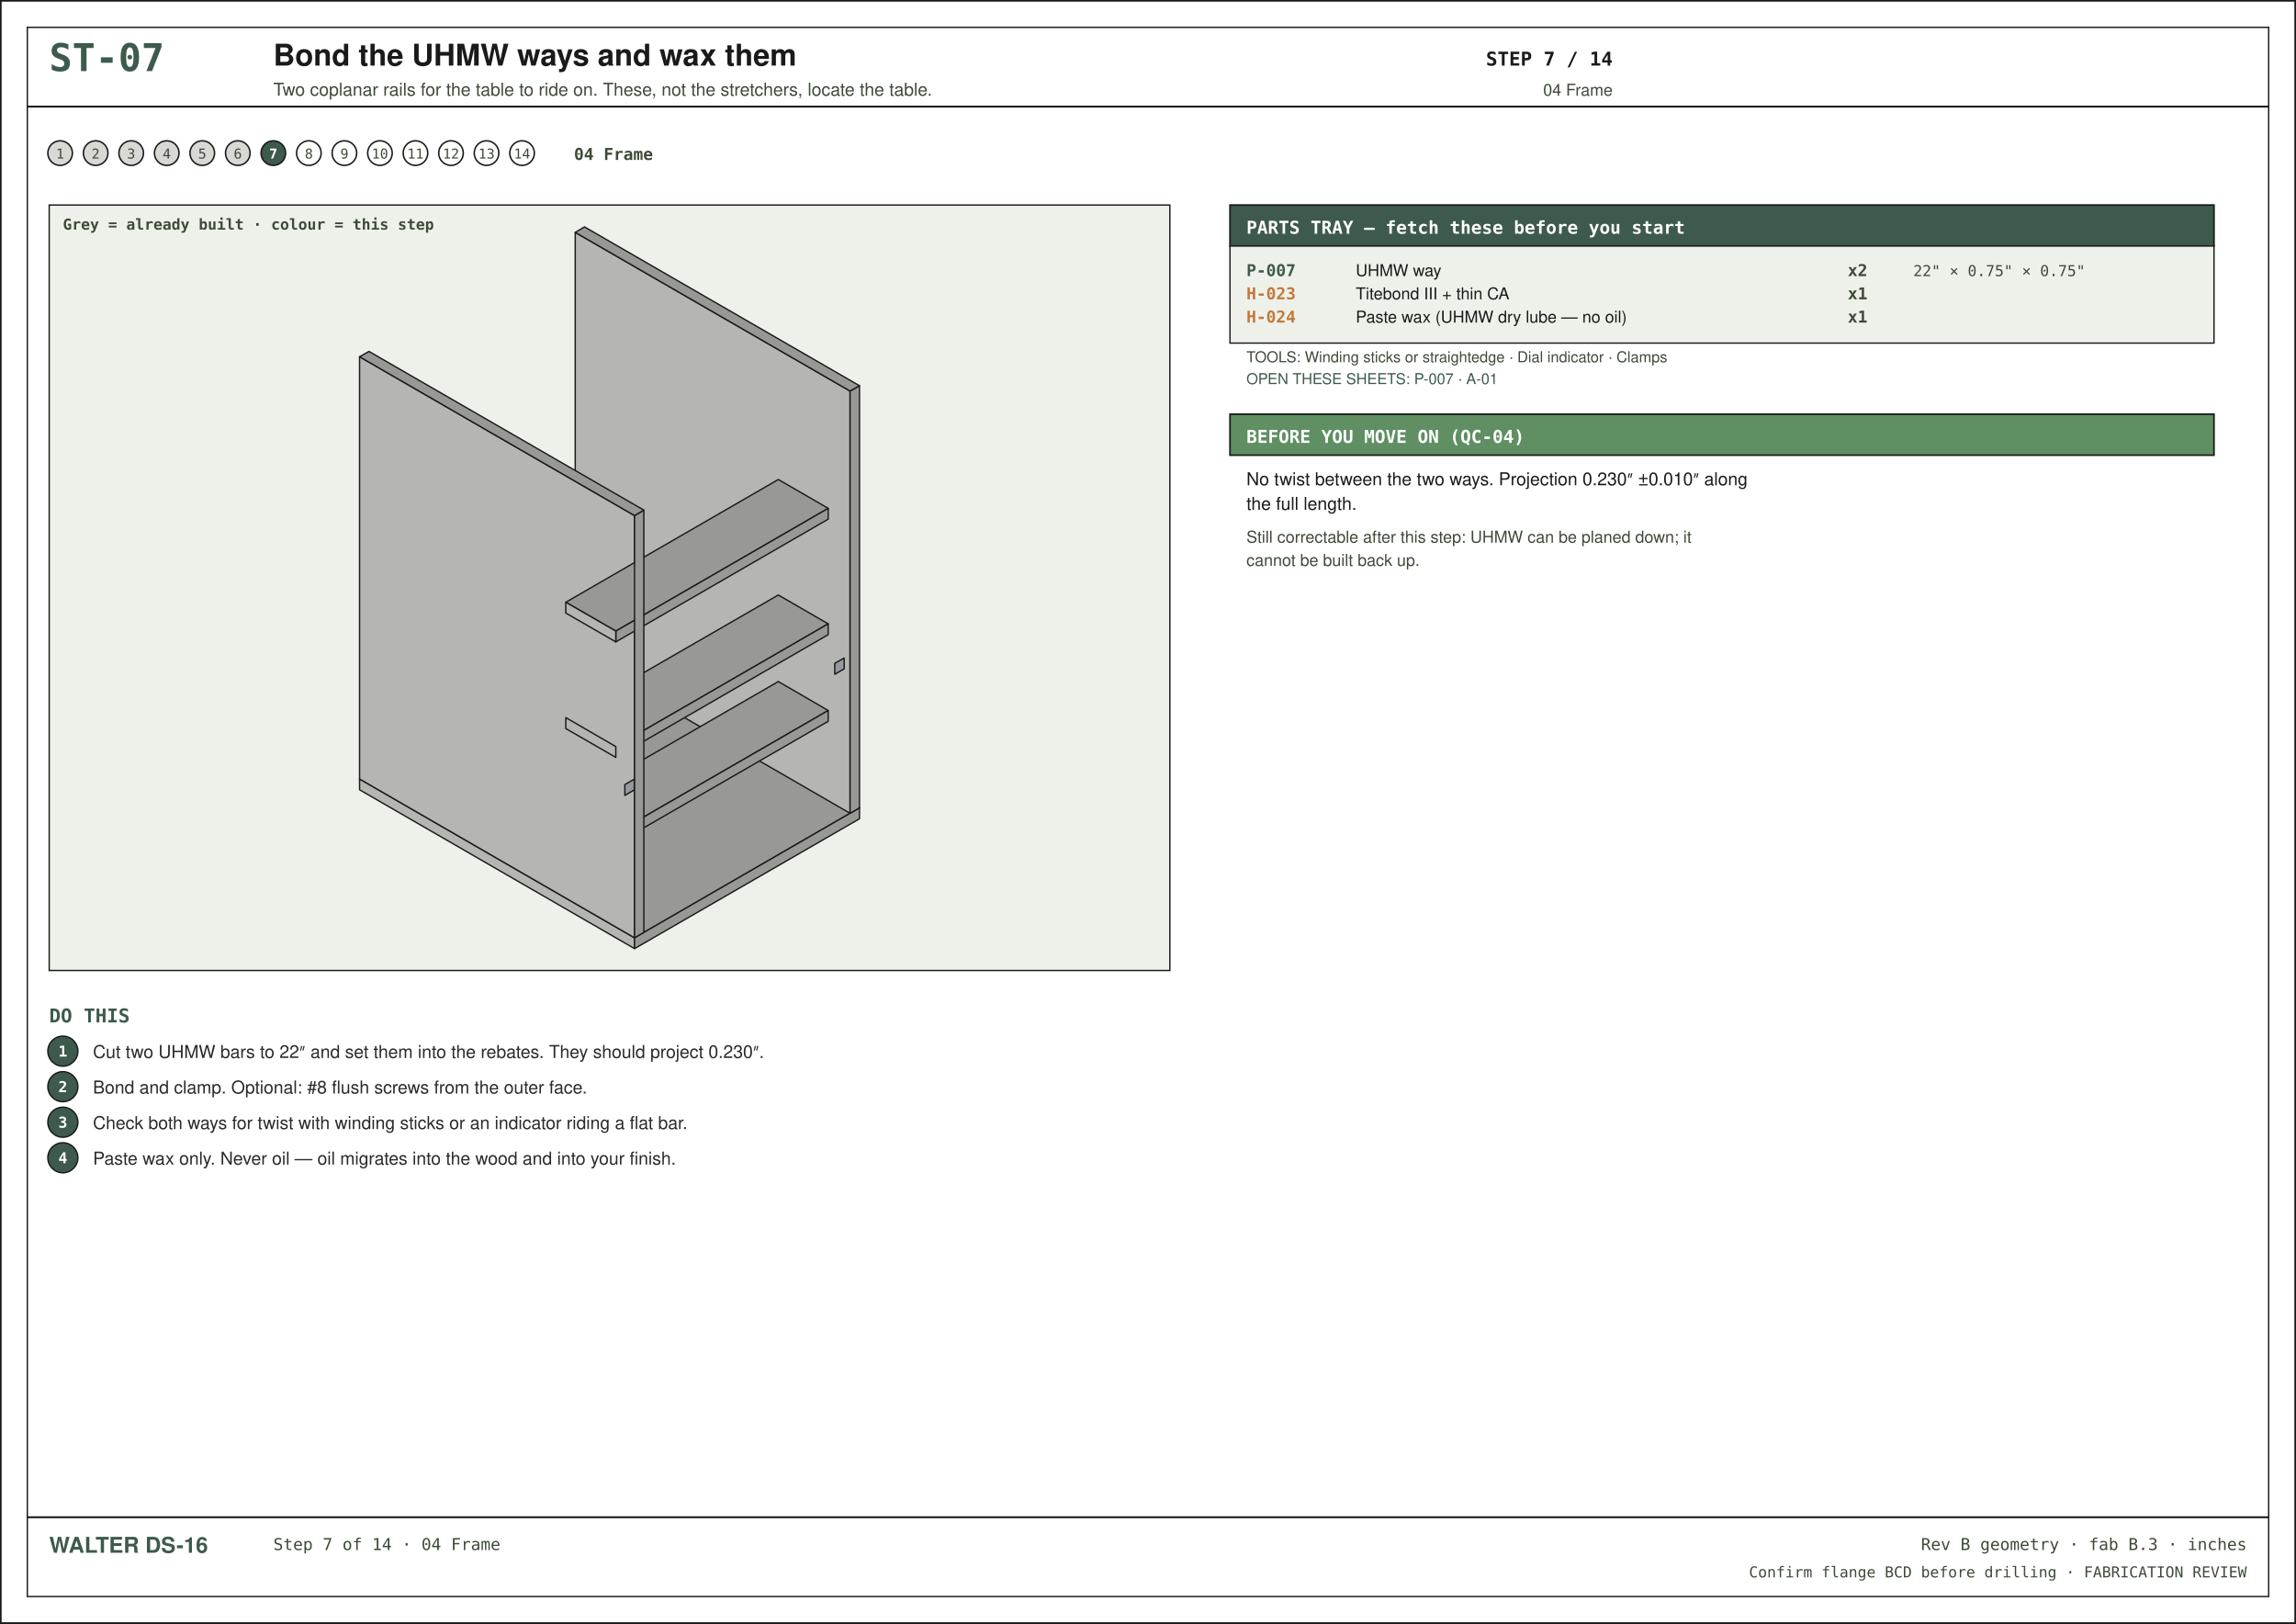
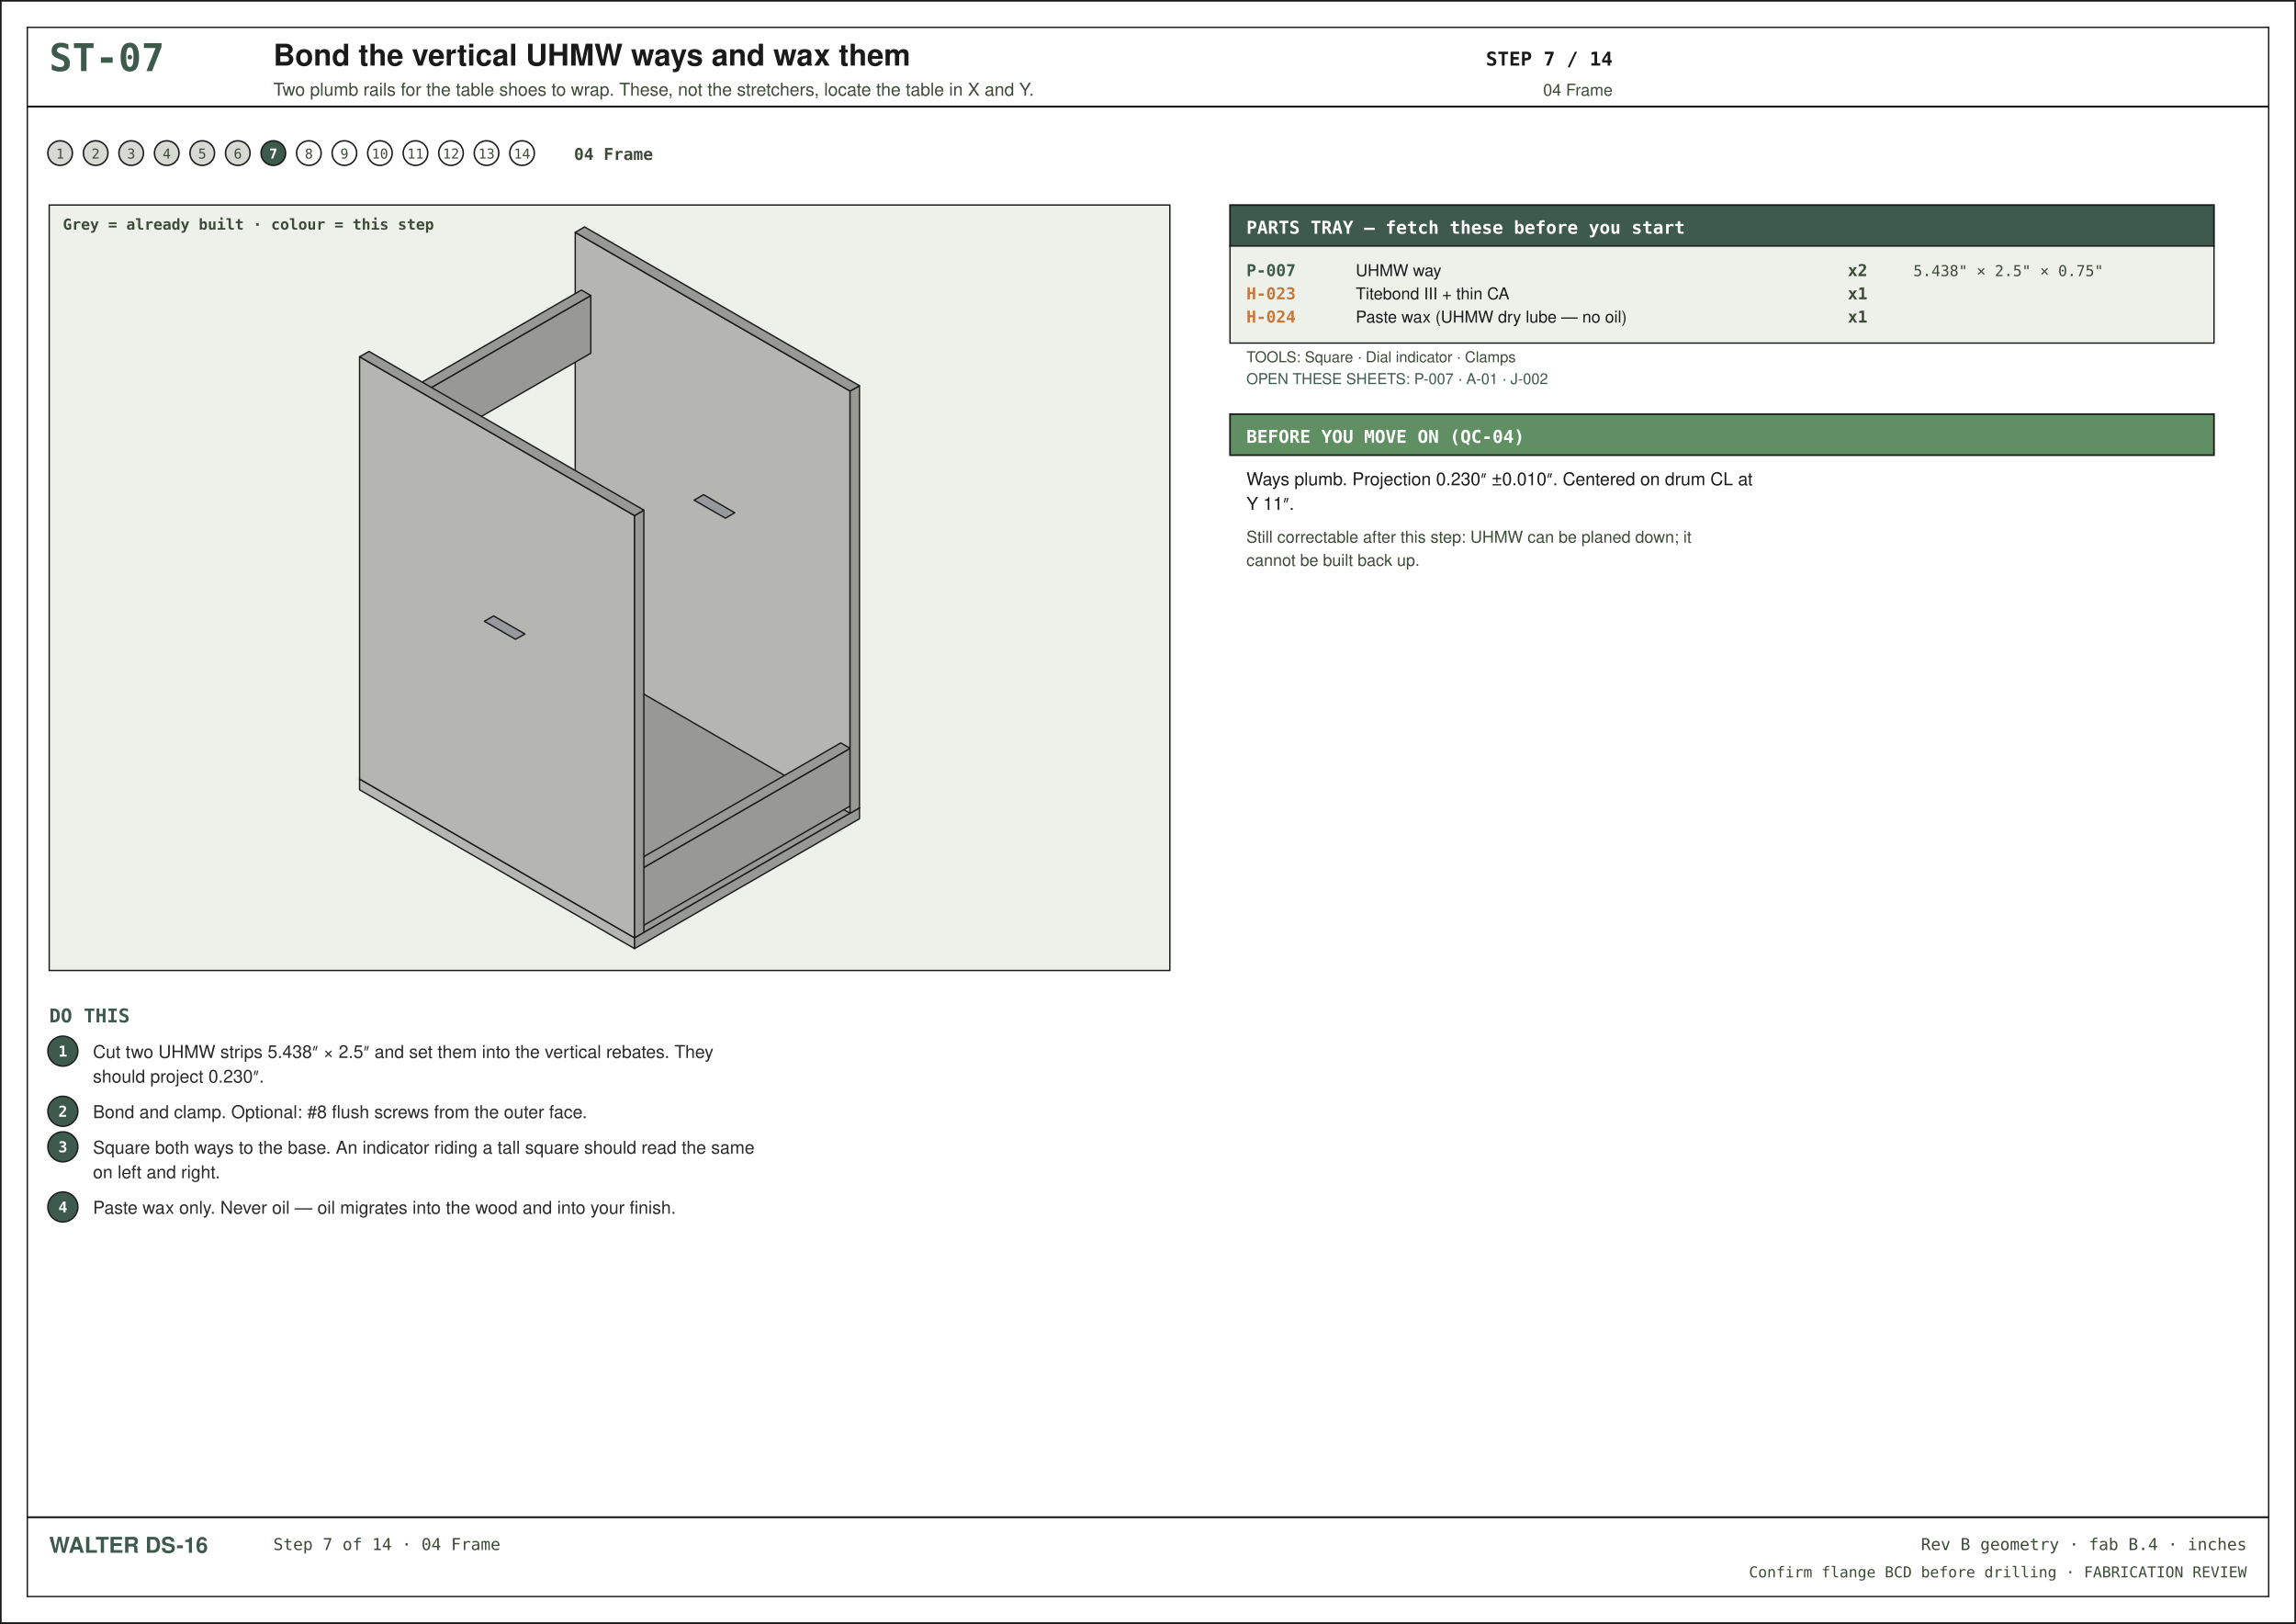
<svg xmlns="http://www.w3.org/2000/svg" width="1680" height="1188" viewBox="0 0 1680 1188">
  <rect x="0.0" y="0.0" width="1680.0" height="1188.0" fill="#ffffff" stroke="#1a1a1a" stroke-width="2.4" />
  <rect x="20.0" y="20.0" width="1640.0" height="1148.0" fill="none" stroke="#1a1a1a" stroke-width="1.0" />
  <line x1="20.0" y1="78.0" x2="1660.0" y2="78.0" stroke="#1a1a1a" stroke-width="1.4" />
  <line x1="20.0" y1="1110.0" x2="1660.0" y2="1110.0" stroke="#1a1a1a" stroke-width="1.4" />
  <text x="36.0" y="52.0" font-family="IBM Plex Mono, Menlo, monospace" font-size="28" fill="#3d5a4c" text-anchor="start" font-weight="600">ST-07</text>
-   <text x="200.0" y="48.0" font-family="Libre Franklin, Helvetica, Arial, sans-serif" font-size="22" fill="#1a1a1a" text-anchor="start" font-weight="600">Bond the UHMW ways and wax them</text>
-   <text x="200.0" y="70.0" font-family="Libre Franklin, Helvetica, Arial, sans-serif" font-size="13" fill="#3d4a38" text-anchor="start">Two coplanar rails for the table to ride on. These, not the stretchers, locate the table.</text>
+   <text x="200.0" y="48.0" font-family="Libre Franklin, Helvetica, Arial, sans-serif" font-size="22" fill="#1a1a1a" text-anchor="start" font-weight="600">Bond the vertical UHMW ways and wax them</text>
+   <text x="200.0" y="70.0" font-family="Libre Franklin, Helvetica, Arial, sans-serif" font-size="13" fill="#3d4a38" text-anchor="start">Two plumb rails for the table shoes to wrap. These, not the stretchers, locate the table in X and Y.</text>
  <text x="1180.0" y="48.0" font-family="IBM Plex Mono, Menlo, monospace" font-size="14" fill="#1a1a1a" text-anchor="end" font-weight="600">STEP 7 / 14</text>
  <text x="1180.0" y="70.0" font-family="Libre Franklin, Helvetica, Arial, sans-serif" font-size="12" fill="#3d4a38" text-anchor="end">04 Frame</text>
  <text x="36.0" y="1136.0" font-family="Libre Franklin, Helvetica, Arial, sans-serif" font-size="16" fill="#3d5a4c" text-anchor="start" font-weight="600">WALTER DS-16</text>
  <text x="200.0" y="1134.0" font-family="IBM Plex Mono, Menlo, monospace" font-size="12" fill="#3d4a38" text-anchor="start">Step 7 of 14  ·  04 Frame</text>
-   <text x="1644.0" y="1134.0" font-family="IBM Plex Mono, Menlo, monospace" font-size="12" fill="#3d4a38" text-anchor="end">Rev B geometry · fab B.3 · inches</text>
+   <text x="1644.0" y="1134.0" font-family="IBM Plex Mono, Menlo, monospace" font-size="12" fill="#3d4a38" text-anchor="end">Rev B geometry · fab B.4 · inches</text>
  <text x="1644.0" y="1154.0" font-family="IBM Plex Mono, Menlo, monospace" font-size="11" fill="#3d4a38" text-anchor="end">Confirm flange BCD before drilling · FABRICATION REVIEW</text>
  <circle cx="44.0" cy="112.0" r="9.0" fill="#d8d8d4" stroke="#1a1a1a" stroke-width="1.1" />
  <text x="44.0" y="116.0" font-family="IBM Plex Mono, Menlo, monospace" font-size="10" fill="#3d4a38" text-anchor="middle">1</text>
  <circle cx="70.0" cy="112.0" r="9.0" fill="#d8d8d4" stroke="#1a1a1a" stroke-width="1.1" />
  <text x="70.0" y="116.0" font-family="IBM Plex Mono, Menlo, monospace" font-size="10" fill="#3d4a38" text-anchor="middle">2</text>
  <circle cx="96.0" cy="112.0" r="9.0" fill="#d8d8d4" stroke="#1a1a1a" stroke-width="1.1" />
  <text x="96.0" y="116.0" font-family="IBM Plex Mono, Menlo, monospace" font-size="10" fill="#3d4a38" text-anchor="middle">3</text>
  <circle cx="122.0" cy="112.0" r="9.0" fill="#d8d8d4" stroke="#1a1a1a" stroke-width="1.1" />
  <text x="122.0" y="116.0" font-family="IBM Plex Mono, Menlo, monospace" font-size="10" fill="#3d4a38" text-anchor="middle">4</text>
  <circle cx="148.0" cy="112.0" r="9.0" fill="#d8d8d4" stroke="#1a1a1a" stroke-width="1.1" />
  <text x="148.0" y="116.0" font-family="IBM Plex Mono, Menlo, monospace" font-size="10" fill="#3d4a38" text-anchor="middle">5</text>
  <circle cx="174.0" cy="112.0" r="9.0" fill="#d8d8d4" stroke="#1a1a1a" stroke-width="1.1" />
  <text x="174.0" y="116.0" font-family="IBM Plex Mono, Menlo, monospace" font-size="10" fill="#3d4a38" text-anchor="middle">6</text>
  <circle cx="200.0" cy="112.0" r="9.0" fill="#3d5a4c" stroke="#1a1a1a" stroke-width="1.1" />
  <text x="200.0" y="116.0" font-family="IBM Plex Mono, Menlo, monospace" font-size="10" fill="#ffffff" text-anchor="middle" font-weight="600">7</text>
  <circle cx="226.0" cy="112.0" r="9.0" fill="#ffffff" stroke="#1a1a1a" stroke-width="1.1" />
  <text x="226.0" y="116.0" font-family="IBM Plex Mono, Menlo, monospace" font-size="10" fill="#3d4a38" text-anchor="middle">8</text>
  <circle cx="252.0" cy="112.0" r="9.0" fill="#ffffff" stroke="#1a1a1a" stroke-width="1.1" />
  <text x="252.0" y="116.0" font-family="IBM Plex Mono, Menlo, monospace" font-size="10" fill="#3d4a38" text-anchor="middle">9</text>
  <circle cx="278.0" cy="112.0" r="9.0" fill="#ffffff" stroke="#1a1a1a" stroke-width="1.1" />
  <text x="278.0" y="116.0" font-family="IBM Plex Mono, Menlo, monospace" font-size="10" fill="#3d4a38" text-anchor="middle">10</text>
  <circle cx="304.0" cy="112.0" r="9.0" fill="#ffffff" stroke="#1a1a1a" stroke-width="1.1" />
  <text x="304.0" y="116.0" font-family="IBM Plex Mono, Menlo, monospace" font-size="10" fill="#3d4a38" text-anchor="middle">11</text>
  <circle cx="330.0" cy="112.0" r="9.0" fill="#ffffff" stroke="#1a1a1a" stroke-width="1.1" />
  <text x="330.0" y="116.0" font-family="IBM Plex Mono, Menlo, monospace" font-size="10" fill="#3d4a38" text-anchor="middle">12</text>
  <circle cx="356.0" cy="112.0" r="9.0" fill="#ffffff" stroke="#1a1a1a" stroke-width="1.1" />
  <text x="356.0" y="116.0" font-family="IBM Plex Mono, Menlo, monospace" font-size="10" fill="#3d4a38" text-anchor="middle">13</text>
  <circle cx="382.0" cy="112.0" r="9.0" fill="#ffffff" stroke="#1a1a1a" stroke-width="1.1" />
  <text x="382.0" y="116.0" font-family="IBM Plex Mono, Menlo, monospace" font-size="10" fill="#3d4a38" text-anchor="middle">14</text>
  <text x="420.0" y="117.0" font-family="IBM Plex Mono, Menlo, monospace" font-size="12" fill="#3d4a38" text-anchor="start" font-weight="600">04 Frame</text>
  <rect x="36.0" y="150.0" width="820.0" height="560.0" fill="#eef1ea" stroke="#1a1a1a" stroke-width="1.0" />
  <g stroke="#1a1a1a" stroke-width="1.0" stroke-linejoin="round">
+     <polygon points="276.8,569.9 432.3,480.2 432.3,437.9 276.8,527.7" fill="#989895" />
+     <polygon points="276.8,527.7 432.3,437.9 425.4,434.0 270.0,523.7" fill="#989895" />
    <polygon points="464.3,686.1 628.9,591.0 427.7,474.9 263.1,569.9" fill="#989895" />
-     <polygon points="427.9,387.7 610.8,493.3 610.8,485.3 427.9,379.7" fill="#b2b6ba" />
-     <polygon points="610.8,485.3 617.7,481.4 434.8,375.8 427.9,379.7" fill="#96999d" />
+     <polygon points="270.0,566.0 276.8,569.9 276.8,527.7 270.0,523.7" fill="#b5b5b1" />
+     <polygon points="507.9,423.3 530.8,436.5 530.8,379.1 507.9,365.9" fill="#b2b6ba" />
+     <polygon points="530.8,436.5 537.6,432.5 537.6,375.1 530.8,379.1" fill="#96999d" />
    <polygon points="420.9,478.8 622.0,595.0 622.0,286.1 420.9,170.0" fill="#b5b5b1" />
+     <polygon points="530.8,379.1 537.6,375.1 514.8,361.9 507.9,365.9" fill="#96999d" />
    <polygon points="263.1,577.8 464.3,694.0 464.3,686.1 263.1,569.9" fill="#b5b5b1" />
    <polygon points="464.3,694.0 628.9,599.0 628.9,591.0 464.3,686.1" fill="#989895" />
-     <polygon points="610.8,493.3 617.7,489.3 617.7,481.4 610.8,485.3" fill="#96999d" />
-     <polygon points="450.6,609.5 606.0,519.8 569.5,498.6 414.0,588.4" fill="#989895" />
-     <polygon points="450.6,617.4 606.0,527.7 606.0,519.8 450.6,609.5" fill="#989895" />
+     <polygon points="466.6,679.5 622.0,589.7 622.0,547.5 466.6,637.2" fill="#989895" />
+     <polygon points="276.8,348.2 432.3,258.4 432.3,216.2 276.8,305.9" fill="#989895" />
+     <polygon points="466.6,637.2 622.0,547.5 615.2,543.5 459.7,633.3" fill="#989895" />
+     <polygon points="276.8,305.9 432.3,216.2 425.4,212.2 270.0,302.0" fill="#989895" />
    <polygon points="622.0,595.0 628.9,591.0 628.9,282.2 622.0,286.1" fill="#989895" />
-     <polygon points="274.3,476.3 457.2,581.9 457.2,574.0 274.3,468.4" fill="#b2b6ba" />
-     <polygon points="457.2,574.0 464.1,570.0 281.2,464.4 274.3,468.4" fill="#96999d" />
-     <polygon points="450.6,546.2 606.0,456.4 569.5,435.3 414.0,525.0" fill="#989895" />
    <polygon points="622.0,286.1 628.9,282.2 427.7,166.0 420.9,170.0" fill="#989895" />
-     <polygon points="450.6,554.1 606.0,464.3 606.0,456.4 450.6,546.2" fill="#989895" />
-     <polygon points="414.0,596.3 450.6,617.4 450.6,609.5 414.0,588.4" fill="#b5b5b1" />
+     <polygon points="459.7,675.5 466.6,679.5 466.6,637.2 459.7,633.3" fill="#b5b5b1" />
+     <polygon points="270.0,344.2 276.8,348.2 276.8,305.9 270.0,302.0" fill="#b5b5b1" />
+     <polygon points="354.4,511.9 377.2,525.1 377.2,467.7 354.4,454.5" fill="#b2b6ba" />
+     <polygon points="377.2,525.1 384.1,521.2 384.1,463.8 377.2,467.7" fill="#96999d" />
    <polygon points="263.1,569.9 464.3,686.1 464.3,377.2 263.1,261.0" fill="#b5b5b1" />
-     <polygon points="450.6,461.7 606.0,371.9 569.5,350.8 414.0,440.6" fill="#989895" />
-     <polygon points="414.0,533.0 450.6,554.1 450.6,546.2 414.0,525.0" fill="#b5b5b1" />
-     <polygon points="457.2,581.9 464.1,577.9 464.1,570.0 457.2,574.0" fill="#96999d" />
-     <polygon points="450.6,469.6 606.0,379.8 606.0,371.9 450.6,461.7" fill="#989895" />
+     <polygon points="377.2,467.7 384.1,463.8 361.2,450.6 354.4,454.5" fill="#96999d" />
    <polygon points="464.3,686.1 471.1,682.1 471.1,373.2 464.3,377.2" fill="#989895" />
-     <polygon points="414.0,448.5 450.6,469.6 450.6,461.7 414.0,440.6" fill="#b5b5b1" />
    <polygon points="464.3,377.2 471.1,373.2 270.0,257.1 263.1,261.0" fill="#989895" />
  </g>
  <text x="46.0" y="168.0" font-family="IBM Plex Mono, Menlo, monospace" font-size="11" fill="#3d4a38" text-anchor="start" font-weight="600">Grey = already built · colour = this step</text>
  <text x="36.0" y="748.0" font-family="IBM Plex Mono, Menlo, monospace" font-size="14" fill="#3d5a4c" text-anchor="start" font-weight="600">DO THIS</text>
  <circle cx="46.0" cy="769.0" r="11.0" fill="#3d5a4c" stroke="#1a1a1a" stroke-width="1.0" />
  <text x="46.0" y="773.0" font-family="IBM Plex Mono, Menlo, monospace" font-size="11" fill="#ffffff" text-anchor="middle" font-weight="600">1</text>
-   <text x="68.0" y="774.0" font-family="Libre Franklin, Helvetica, Arial, sans-serif" font-size="13" fill="#2a2a2a" text-anchor="start">Cut two UHMW bars to 22″ and set them into the rebates. They should project 0.230″.</text>
-   <circle cx="46.0" cy="795.0" r="11.0" fill="#3d5a4c" stroke="#1a1a1a" stroke-width="1.0" />
-   <text x="46.0" y="799.0" font-family="IBM Plex Mono, Menlo, monospace" font-size="11" fill="#ffffff" text-anchor="middle" font-weight="600">2</text>
-   <text x="68.0" y="800.0" font-family="Libre Franklin, Helvetica, Arial, sans-serif" font-size="13" fill="#2a2a2a" text-anchor="start">Bond and clamp. Optional: #8 flush screws from the outer face.</text>
-   <circle cx="46.0" cy="821.0" r="11.0" fill="#3d5a4c" stroke="#1a1a1a" stroke-width="1.0" />
-   <text x="46.0" y="825.0" font-family="IBM Plex Mono, Menlo, monospace" font-size="11" fill="#ffffff" text-anchor="middle" font-weight="600">3</text>
-   <text x="68.0" y="826.0" font-family="Libre Franklin, Helvetica, Arial, sans-serif" font-size="13" fill="#2a2a2a" text-anchor="start">Check both ways for twist with winding sticks or an indicator riding a flat bar.</text>
-   <circle cx="46.0" cy="847.0" r="11.0" fill="#3d5a4c" stroke="#1a1a1a" stroke-width="1.0" />
-   <text x="46.0" y="851.0" font-family="IBM Plex Mono, Menlo, monospace" font-size="11" fill="#ffffff" text-anchor="middle" font-weight="600">4</text>
-   <text x="68.0" y="852.0" font-family="Libre Franklin, Helvetica, Arial, sans-serif" font-size="13" fill="#2a2a2a" text-anchor="start">Paste wax only. Never oil — oil migrates into the wood and into your finish.</text>
+   <text x="68.0" y="774.0" font-family="Libre Franklin, Helvetica, Arial, sans-serif" font-size="13" fill="#2a2a2a" text-anchor="start">Cut two UHMW strips 5.438″ × 2.5″ and set them into the vertical rebates. They</text>
+   <text x="68.0" y="792.0" font-family="Libre Franklin, Helvetica, Arial, sans-serif" font-size="13" fill="#2a2a2a" text-anchor="start">should project 0.230″.</text>
+   <circle cx="46.0" cy="813.0" r="11.0" fill="#3d5a4c" stroke="#1a1a1a" stroke-width="1.0" />
+   <text x="46.0" y="817.0" font-family="IBM Plex Mono, Menlo, monospace" font-size="11" fill="#ffffff" text-anchor="middle" font-weight="600">2</text>
+   <text x="68.0" y="818.0" font-family="Libre Franklin, Helvetica, Arial, sans-serif" font-size="13" fill="#2a2a2a" text-anchor="start">Bond and clamp. Optional: #8 flush screws from the outer face.</text>
+   <circle cx="46.0" cy="839.0" r="11.0" fill="#3d5a4c" stroke="#1a1a1a" stroke-width="1.0" />
+   <text x="46.0" y="843.0" font-family="IBM Plex Mono, Menlo, monospace" font-size="11" fill="#ffffff" text-anchor="middle" font-weight="600">3</text>
+   <text x="68.0" y="844.0" font-family="Libre Franklin, Helvetica, Arial, sans-serif" font-size="13" fill="#2a2a2a" text-anchor="start">Square both ways to the base. An indicator riding a tall square should read the same</text>
+   <text x="68.0" y="862.0" font-family="Libre Franklin, Helvetica, Arial, sans-serif" font-size="13" fill="#2a2a2a" text-anchor="start">on left and right.</text>
+   <circle cx="46.0" cy="883.0" r="11.0" fill="#3d5a4c" stroke="#1a1a1a" stroke-width="1.0" />
+   <text x="46.0" y="887.0" font-family="IBM Plex Mono, Menlo, monospace" font-size="11" fill="#ffffff" text-anchor="middle" font-weight="600">4</text>
+   <text x="68.0" y="888.0" font-family="Libre Franklin, Helvetica, Arial, sans-serif" font-size="13" fill="#2a2a2a" text-anchor="start">Paste wax only. Never oil — oil migrates into the wood and into your finish.</text>
  <rect x="900.0" y="150.0" width="720.0" height="30.0" fill="#3d5a4c" stroke="#1a1a1a" stroke-width="1.2" />
  <text x="912.0" y="171.0" font-family="IBM Plex Mono, Menlo, monospace" font-size="13" fill="#ffffff" text-anchor="start" font-weight="600">PARTS TRAY — fetch these before you start</text>
  <rect x="900.0" y="180.0" width="720.0" height="71.0" fill="#eef1ea" stroke="#1a1a1a" stroke-width="1.0" />
  <text x="912.0" y="202.0" font-family="IBM Plex Mono, Menlo, monospace" font-size="12" fill="#3d5a4c" text-anchor="start" font-weight="600">P-007</text>
  <text x="992.0" y="202.0" font-family="Libre Franklin, Helvetica, Arial, sans-serif" font-size="12" fill="#1a1a1a" text-anchor="start">UHMW way</text>
  <text x="1352.0" y="202.0" font-family="IBM Plex Mono, Menlo, monospace" font-size="12" fill="#3d4a38" text-anchor="start" font-weight="600">x2</text>
-   <text x="1400.0" y="202.0" font-family="IBM Plex Mono, Menlo, monospace" font-size="11" fill="#3d4a38" text-anchor="start">22" × 0.75" × 0.75"</text>
+   <text x="1400.0" y="202.0" font-family="IBM Plex Mono, Menlo, monospace" font-size="11" fill="#3d4a38" text-anchor="start">5.438" × 2.5" × 0.75"</text>
  <text x="912.0" y="219.0" font-family="IBM Plex Mono, Menlo, monospace" font-size="12" fill="#c4783a" text-anchor="start" font-weight="600">H-023</text>
  <text x="992.0" y="219.0" font-family="Libre Franklin, Helvetica, Arial, sans-serif" font-size="12" fill="#1a1a1a" text-anchor="start">Titebond III + thin CA</text>
  <text x="1352.0" y="219.0" font-family="IBM Plex Mono, Menlo, monospace" font-size="12" fill="#3d4a38" text-anchor="start" font-weight="600">x1</text>
  <text x="912.0" y="236.0" font-family="IBM Plex Mono, Menlo, monospace" font-size="12" fill="#c4783a" text-anchor="start" font-weight="600">H-024</text>
  <text x="992.0" y="236.0" font-family="Libre Franklin, Helvetica, Arial, sans-serif" font-size="12" fill="#1a1a1a" text-anchor="start">Paste wax (UHMW dry lube — no oil)</text>
  <text x="1352.0" y="236.0" font-family="IBM Plex Mono, Menlo, monospace" font-size="12" fill="#3d4a38" text-anchor="start" font-weight="600">x1</text>
-   <text x="912.0" y="265.0" font-family="Libre Franklin, Helvetica, Arial, sans-serif" font-size="11" fill="#3d4a38" text-anchor="start">TOOLS: Winding sticks or straightedge · Dial indicator · Clamps</text>
-   <text x="912.0" y="281.0" font-family="Libre Franklin, Helvetica, Arial, sans-serif" font-size="11" fill="#3d5a4c" text-anchor="start">OPEN THESE SHEETS: P-007 · A-01</text>
+   <text x="912.0" y="265.0" font-family="Libre Franklin, Helvetica, Arial, sans-serif" font-size="11" fill="#3d4a38" text-anchor="start">TOOLS: Square · Dial indicator · Clamps</text>
+   <text x="912.0" y="281.0" font-family="Libre Franklin, Helvetica, Arial, sans-serif" font-size="11" fill="#3d5a4c" text-anchor="start">OPEN THESE SHEETS: P-007 · A-01 · J-002</text>
  <rect x="900.0" y="303.0" width="720.0" height="30.0" fill="#5f8f62" stroke="#1a1a1a" stroke-width="1.2" />
  <text x="912.0" y="324.0" font-family="IBM Plex Mono, Menlo, monospace" font-size="13" fill="#ffffff" text-anchor="start" font-weight="600">BEFORE YOU MOVE ON   (QC-04)</text>
-   <text x="912.0" y="355.0" font-family="Libre Franklin, Helvetica, Arial, sans-serif" font-size="13" fill="#1a1a1a" text-anchor="start">No twist between the two ways. Projection 0.230″ ±0.010″ along</text>
-   <text x="912.0" y="373.0" font-family="Libre Franklin, Helvetica, Arial, sans-serif" font-size="13" fill="#1a1a1a" text-anchor="start">the full length.</text>
+   <text x="912.0" y="355.0" font-family="Libre Franklin, Helvetica, Arial, sans-serif" font-size="13" fill="#1a1a1a" text-anchor="start">Ways plumb. Projection 0.230″ ±0.010″. Centered on drum CL at</text>
+   <text x="912.0" y="373.0" font-family="Libre Franklin, Helvetica, Arial, sans-serif" font-size="13" fill="#1a1a1a" text-anchor="start">Y 11″.</text>
  <text x="912.0" y="397.0" font-family="Libre Franklin, Helvetica, Arial, sans-serif" font-size="12" fill="#3d4a38" text-anchor="start">Still correctable after this step: UHMW can be planed down; it</text>
  <text x="912.0" y="414.0" font-family="Libre Franklin, Helvetica, Arial, sans-serif" font-size="12" fill="#3d4a38" text-anchor="start">cannot be built back up.</text>
</svg>
